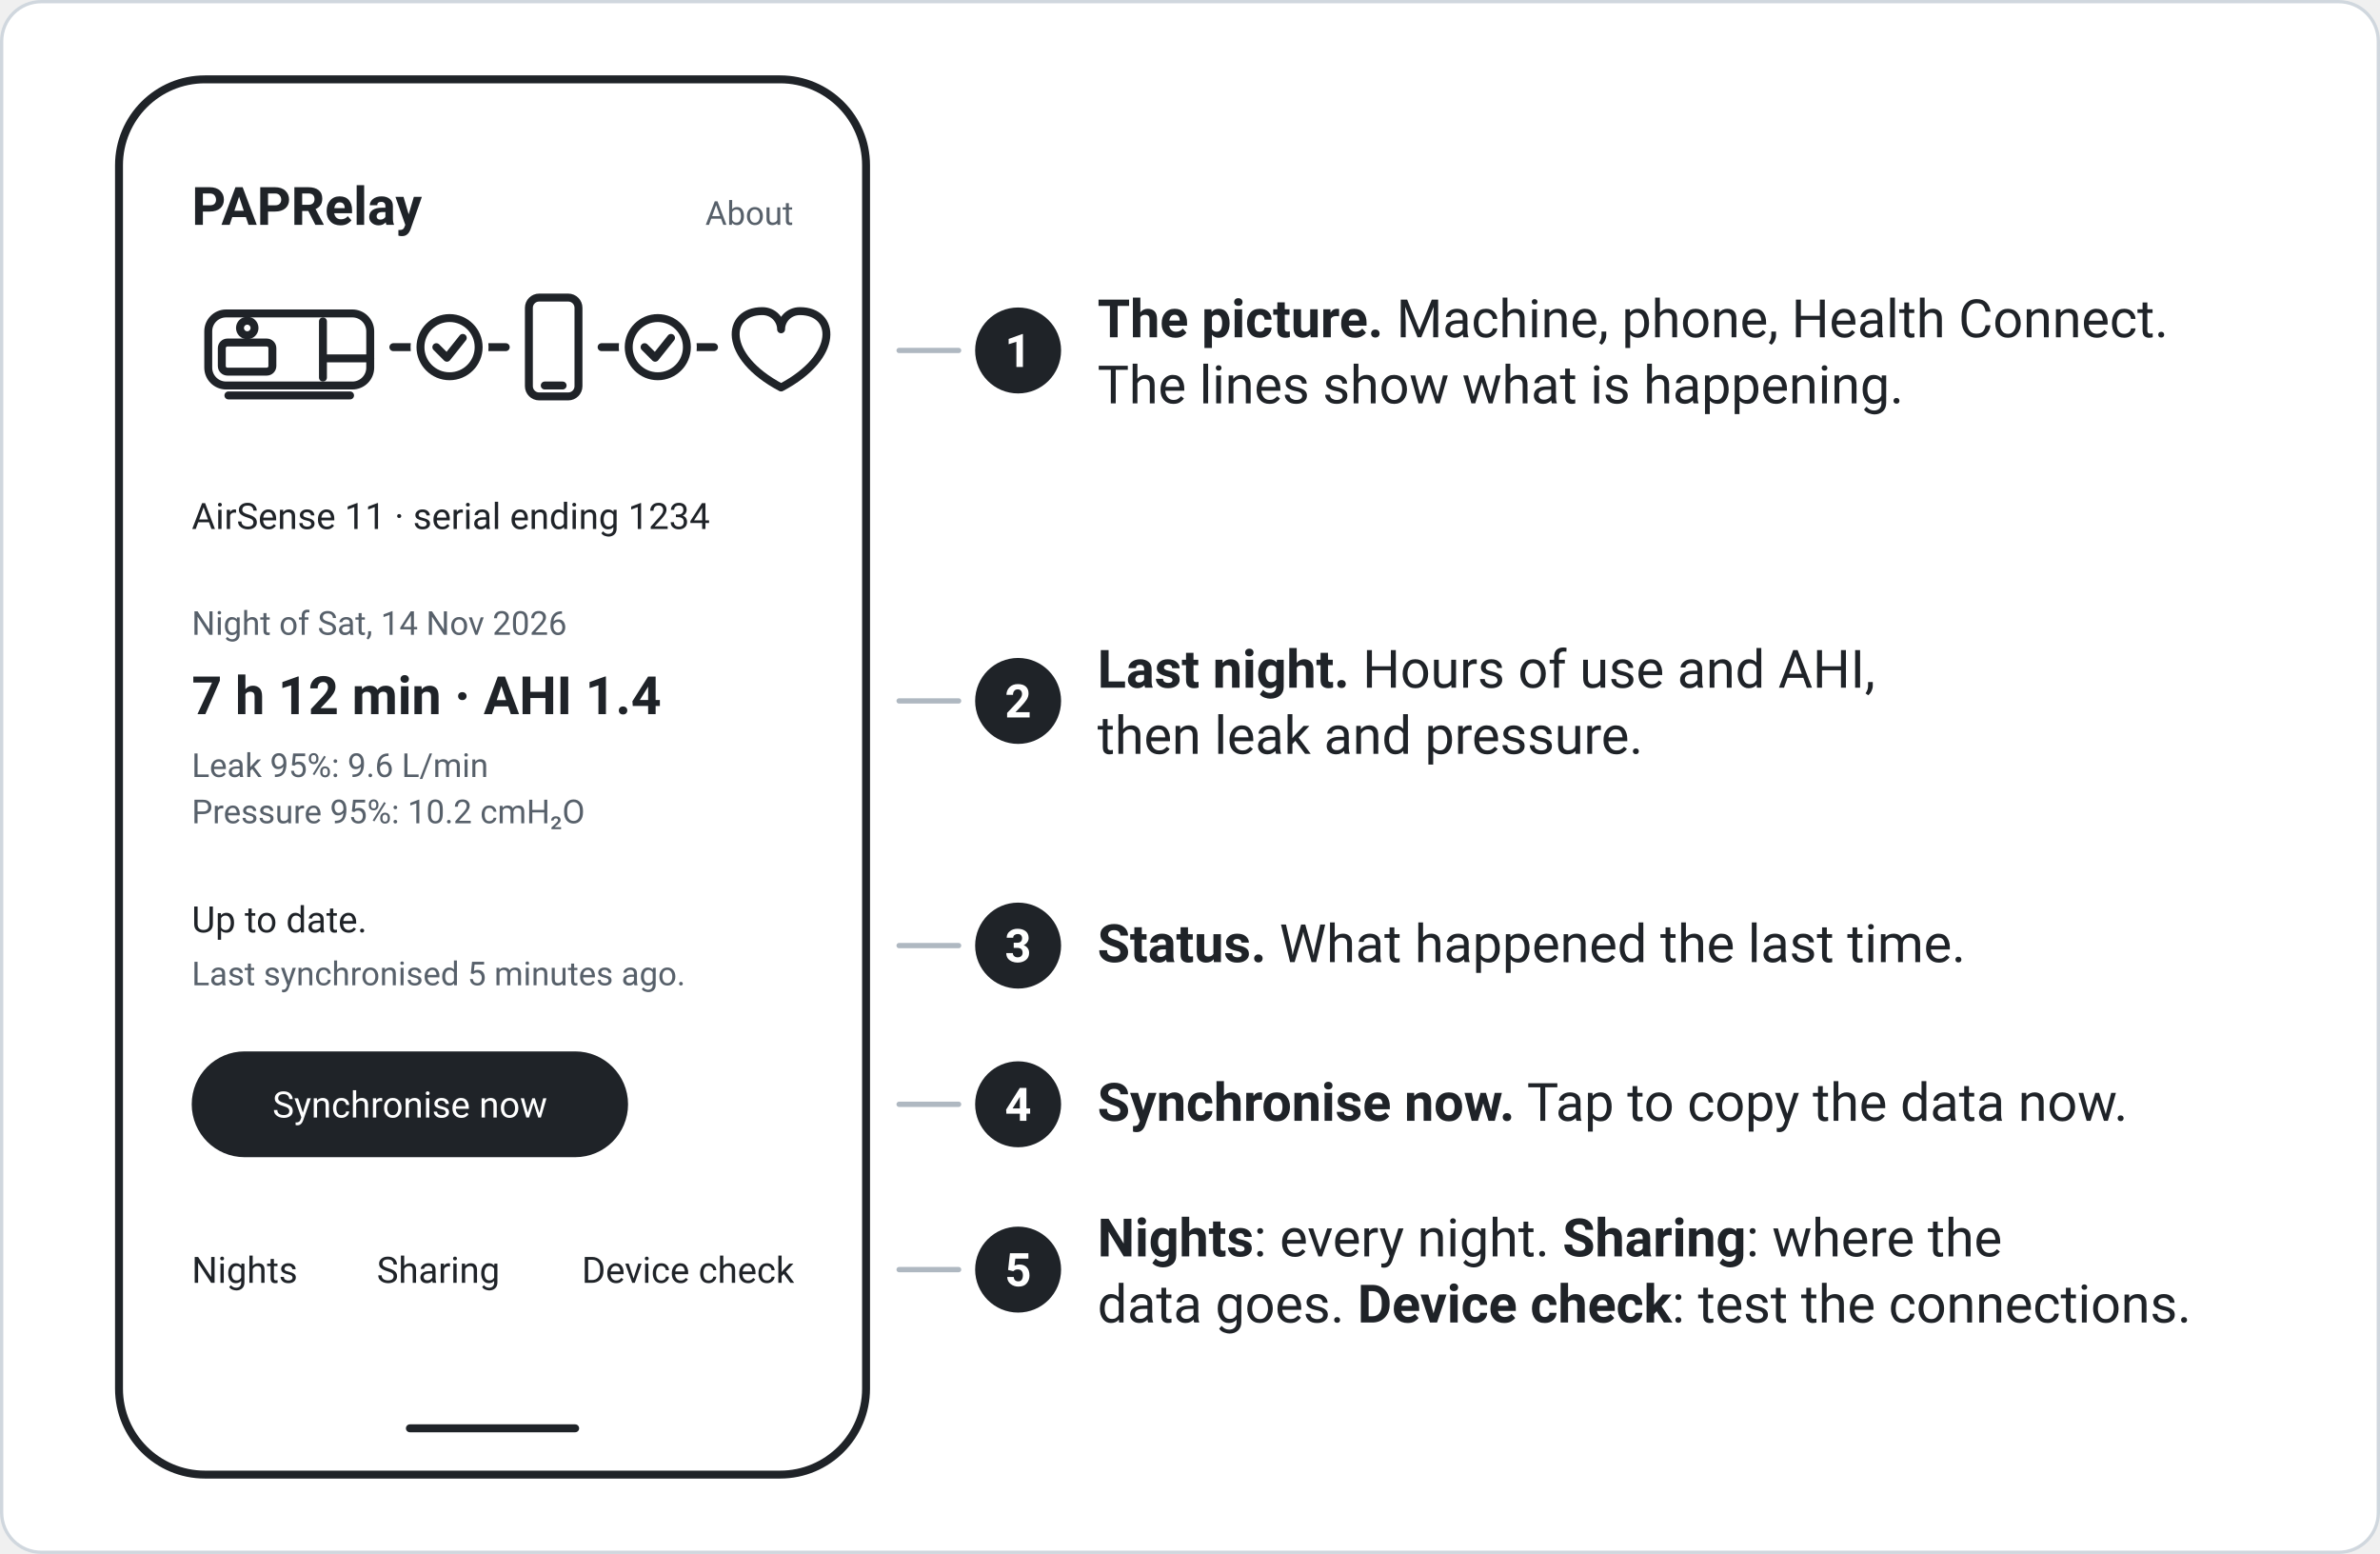
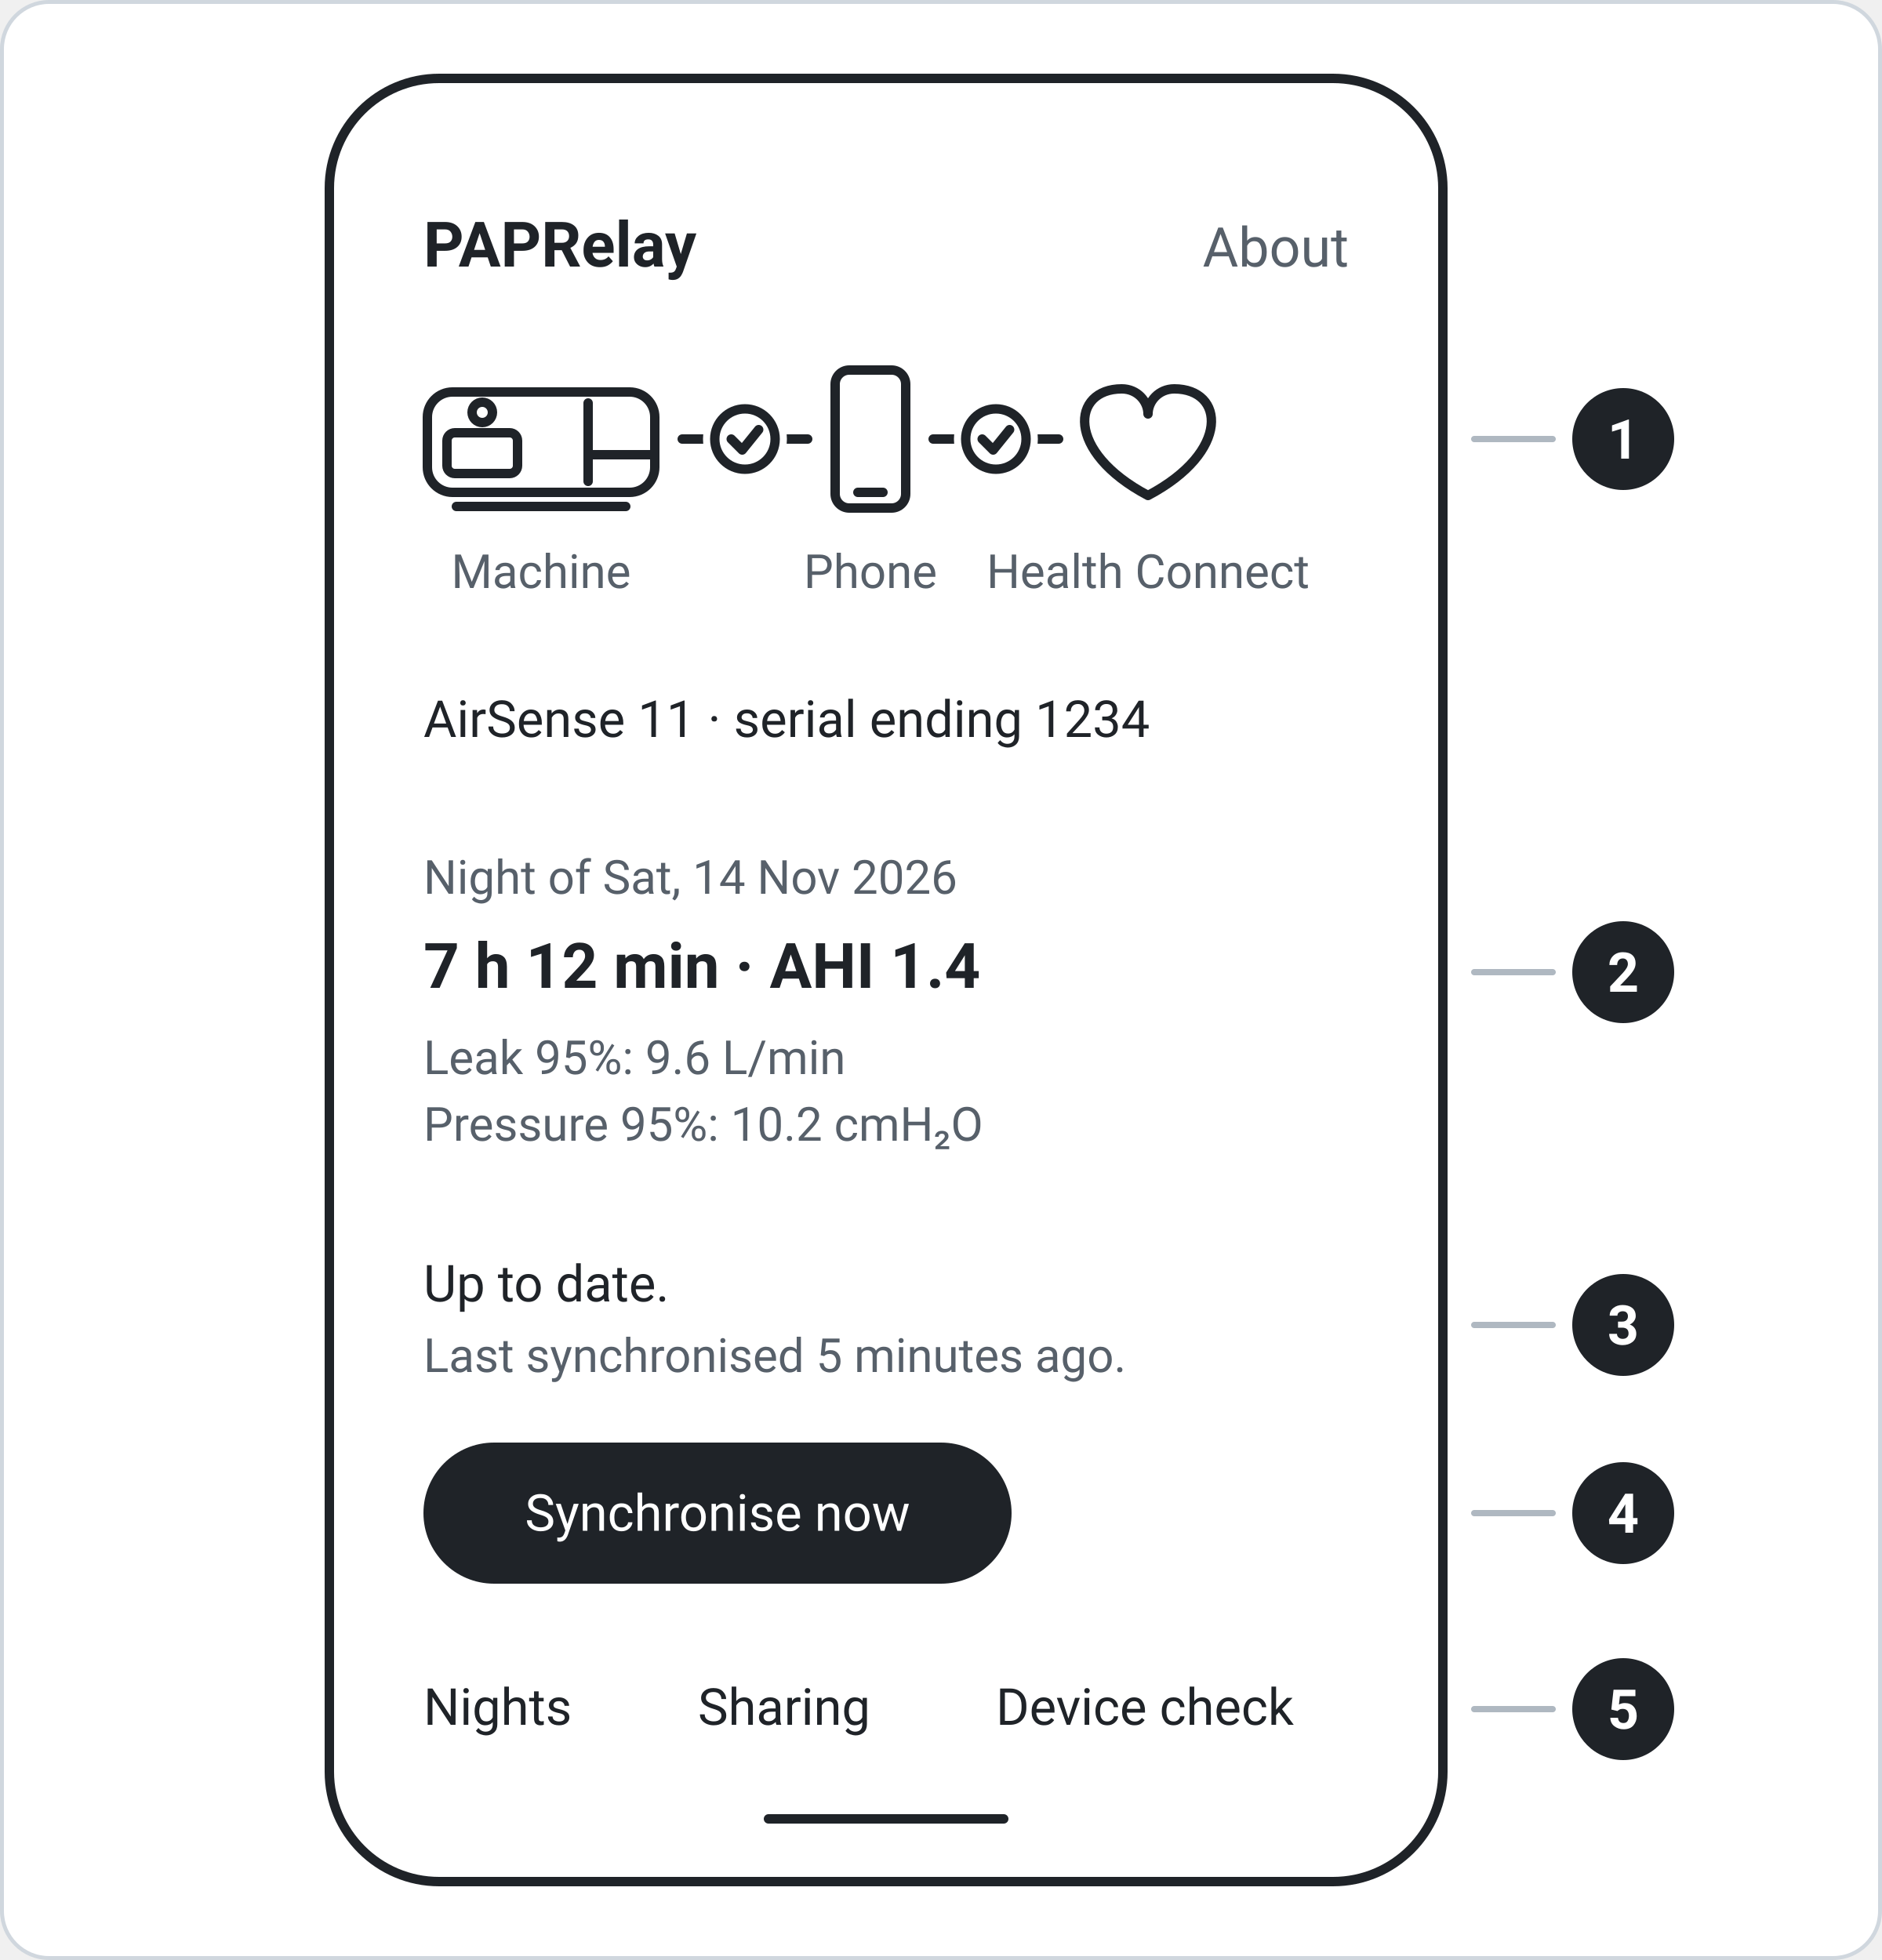
- <svg xmlns="http://www.w3.org/2000/svg" viewBox="0 0 720 470" width="720" height="470" role="img" aria-label="The main screen of PAPRelay with its five parts: the picture, last night's figures, the status, the Synchronise now button, and the links to Nights, Sharing and Device check.">
+ <svg xmlns="http://www.w3.org/2000/svg" viewBox="0 0 480 500" width="480" height="500" role="img" aria-label="The home screen of PAPRelay, with five numbered parts: 1 the picture, 2 last night, 3 the status, 4 the Synchronise now button, 5 the other pages.">
  <style>
  .paper { fill: #ffffff; stroke: #d0d7de; stroke-width: 1; }
  .ink { fill: none; stroke: #1f2328; stroke-width: 2.4; stroke-linecap: round; stroke-linejoin: round; }
  .thin { fill: none; stroke: #1f2328; stroke-width: 1.6; stroke-linecap: round; stroke-linejoin: round; }
  .line { fill: none; stroke: #6e7781; stroke-width: 2.4; stroke-linecap: round; stroke-linejoin: round; }
  .faint { fill: none; stroke: #afb8c1; stroke-width: 1.6; stroke-linecap: round; stroke-linejoin: round; }
  .dash { stroke-dasharray: 7 7; }
  .solid { fill: #1f2328; stroke: none; }
  .hole { fill: #ffffff; stroke: none; }
  .bad { fill: #cf222e; stroke: none; }
  .badline { fill: none; stroke: #cf222e; stroke-width: 2.4; stroke-linecap: round; }
  .onbad { fill: none; stroke: #ffffff; stroke-width: 2.4; stroke-linecap: round; }
  text { font-family: -apple-system, "Segoe UI", Roboto, Helvetica, Arial, sans-serif; fill: #1f2328; }
  .t { font-size: 16px; }
  .b { font-size: 16px; font-weight: 600; }
-   .s { font-size: 13px; fill: #57606a; }
-   .m { font-size: 11px; }
-   .ms { font-size: 10px; fill: #57606a; }
+   .s { font-size: 14px; fill: #57606a; }
+   .c { font-size: 13px; }
+   .x { font-size: 12px; fill: #57606a; }
  .num { font-size: 14px; font-weight: 700; fill: #ffffff; }
  .on { fill: #ffffff; }
  @media (prefers-color-scheme: dark) {
    .paper { fill: #0d1117; stroke: #30363d; }
    .ink, .thin { stroke: #e6edf3; }
    .line { stroke: #8b949e; }
    .faint { stroke: #484f58; }
    .solid { fill: #e6edf3; }
    .hole { fill: #0d1117; }
    .bad { fill: #f85149; }
    .badline { stroke: #f85149; }
    .onbad { stroke: #0d1117; }
    text { fill: #e6edf3; }
-     .s, .ms { fill: #8b949e; }
+     .s, .x { fill: #8b949e; }
    .num, .on { fill: #0d1117; }
  }
</style>
-   <rect class="paper" x="0.5" y="0.5" width="719" height="469" rx="12" />
-   <rect class="ink" x="36" y="24" width="226" height="422" rx="26" />
-   <path class="ink" d="M124 432H174" />
-   <text class="b" x="58" y="68" text-anchor="start">PAPRelay</text>
-   <text class="ms" x="240" y="68" text-anchor="end">About</text>
-   <rect class="ink" x="63" y="94.8" width="49" height="21.8" rx="5.4" />
-   <rect class="ink" x="67.1" y="103.6" width="15.3" height="8.8" rx="1.7" />
-   <circle class="ink" cx="74.8" cy="99.2" r="2.2" />
-   <path class="ink" d="M97.7 97.2V114.2M97.7 108.4H112M69.1 119.6H105.9" />
-   <rect class="ink" x="160" y="90" width="15" height="29.9" rx="3.1" />
-   <path class="ink" d="M164.8 116.6H170.2" />
-   <path class="ink" d="M236.3 117.2C218.3 107.7 219.7 94.1 230.6 94.1C234 94.1 236.3 96.8 236.3 99.6C236.3 96.8 238.6 94.1 242 94.1C252.8 94.1 254.3 107.7 236.3 117.2Z" />
-   <path class="ink" d="M119 105H153" />
-   <circle class="hole" cx="136" cy="105" r="11.8" />
-   <circle class="ink" cx="136" cy="105" r="8.8" />
-   <path class="ink" d="M132 105L135.2 108.2L140 102.2" />
-   <path class="ink" d="M182 105H216" />
-   <circle class="hole" cx="199" cy="105" r="11.8" />
-   <circle class="ink" cx="199" cy="105" r="8.8" />
-   <path class="ink" d="M195 105L198.2 108.2L203 102.2" />
-   <text class="m" x="58" y="160" text-anchor="start">AirSense 11 · serial ending 1234</text>
-   <text class="ms" x="58" y="192" text-anchor="start">Night of Sat, 14 Nov 2026</text>
-   <text class="b" x="58" y="216" text-anchor="start">7 h 12 min · AHI 1.4</text>
-   <text class="ms" x="58" y="235" text-anchor="start">Leak 95%: 9.6 L/min</text>
-   <text class="ms" x="58" y="249" text-anchor="start">Pressure 95%: 10.2 cmH₂O</text>
-   <text class="m" x="58" y="282" text-anchor="start">Up to date.</text>
-   <text class="ms" x="58" y="298" text-anchor="start">Last synchronised 5 minutes ago.</text>
-   <rect class="solid" x="58" y="318" width="132" height="32" rx="16" />
-   <text class="m on" x="124" y="338" text-anchor="middle">Synchronise now</text>
-   <text class="m" x="58" y="388" text-anchor="start">Nights</text>
-   <text class="m" x="114" y="388" text-anchor="start">Sharing</text>
-   <text class="m" x="176" y="388" text-anchor="start">Device check</text>
-   <path class="faint" d="M272 106H290" />
-   <circle class="solid" cx="308" cy="106" r="13" />
-   <text class="num" x="308" y="111" text-anchor="middle">1</text>
-   <text class="t" x="332" y="102" text-anchor="start">
-     <tspan font-weight="600">The picture.</tspan> Machine, phone, Health Connect.</text>
-   <text class="t" x="332" y="122" text-anchor="start">The lines show what is happening.</text>
-   <path class="faint" d="M272 212H290" />
-   <circle class="solid" cx="308" cy="212" r="13" />
-   <text class="num" x="308" y="217" text-anchor="middle">2</text>
-   <text class="t" x="332" y="208" text-anchor="start">
-     <tspan font-weight="600">Last night.</tspan> Hours of use and AHI,</text>
-   <text class="t" x="332" y="228" text-anchor="start">then leak and pressure.</text>
-   <path class="faint" d="M272 286H290" />
-   <circle class="solid" cx="308" cy="286" r="13" />
-   <text class="num" x="308" y="291" text-anchor="middle">3</text>
-   <text class="t" x="332" y="291" text-anchor="start">
-     <tspan font-weight="600">Status.</tspan> What happened the last time.</text>
-   <path class="faint" d="M272 334H290" />
-   <circle class="solid" cx="308" cy="334" r="13" />
-   <text class="num" x="308" y="339" text-anchor="middle">4</text>
-   <text class="t" x="332" y="339" text-anchor="start">
-     <tspan font-weight="600">Synchronise now.</tspan> Tap to copy the data now.</text>
-   <path class="faint" d="M272 384H290" />
-   <circle class="solid" cx="308" cy="384" r="13" />
-   <text class="num" x="308" y="389" text-anchor="middle">5</text>
-   <text class="t" x="332" y="380" text-anchor="start">
-     <tspan font-weight="600">Nights</tspan>: every night. <tspan font-weight="600">Sharing</tspan>: where the</text>
-   <text class="t" x="332" y="400" text-anchor="start">data goes. <tspan font-weight="600">Device check</tspan>: test the connections.</text>
+   <rect class="paper" x="0.5" y="0.5" width="479" height="499" rx="12" />
+   <rect class="ink" x="84" y="20" width="284" height="460" rx="28" />
+   <path class="ink" d="M196 464H256" />
+   <text class="b" x="108" y="68" text-anchor="start">PAPRelay</text>
+   <text class="s" x="344" y="68" text-anchor="end">About</text>
+   <rect class="ink" x="109" y="100" width="58" height="25.6" rx="6.4" />
+   <rect class="ink" x="114" y="110.4" width="18" height="10.4" rx="2" />
+   <circle class="ink" cx="123" cy="105.2" r="2.6" />
+   <path class="ink" d="M150 102.8V122.8M150 116H167M116.4 129.2H159.6" />
+   <rect class="ink" x="213" y="94.4" width="18" height="35.2" rx="3.6" />
+   <path class="ink" d="M218.8 125.6H225.2" />
+   <path class="ink" d="M292.8 126.4C271.6 115.2 273.3 99.2 286.1 99.2C290.1 99.2 292.8 102.4 292.8 105.6C292.8 102.4 295.5 99.2 299.5 99.2C312.3 99.2 314 115.2 292.8 126.4Z" />
+   <path class="ink" d="M174 112H206" />
+   <circle class="hole" cx="190" cy="112" r="10.7" />
+   <circle class="ink" cx="190" cy="112" r="7.7" />
+   <path class="ink" d="M186.5 112L189.3 114.8L193.5 109.6" />
+   <path class="ink" d="M238 112H270" />
+   <circle class="hole" cx="254" cy="112" r="10.7" />
+   <circle class="ink" cx="254" cy="112" r="7.7" />
+   <path class="ink" d="M250.5 112L253.3 114.8L257.5 109.6" />
+   <text class="x" x="138" y="150" text-anchor="middle">Machine</text>
+   <text class="x" x="222" y="150" text-anchor="middle">Phone</text>
+   <text class="x" x="292.8" y="150" text-anchor="middle">Health Connect</text>
+   <text class="c" x="108" y="188" text-anchor="start">AirSense 11 · serial ending 1234</text>
+   <text class="x" x="108" y="228" text-anchor="start">Night of Sat, 14 Nov 2026</text>
+   <text class="b" x="108" y="252" text-anchor="start">7 h 12 min · AHI 1.4</text>
+   <text class="x" x="108" y="274" text-anchor="start">Leak 95%: 9.6 L/min</text>
+   <text class="x" x="108" y="291" text-anchor="start">Pressure 95%: 10.2 cmH₂O</text>
+   <text class="c" x="108" y="332" text-anchor="start">Up to date.</text>
+   <text class="x" x="108" y="350" text-anchor="start">Last synchronised 5 minutes ago.</text>
+   <rect class="solid" x="108" y="368" width="150" height="36" rx="18" />
+   <text class="c on" x="183" y="390.5" text-anchor="middle">Synchronise now</text>
+   <text class="c" x="108" y="440" text-anchor="start">Nights</text>
+   <text class="c" x="178" y="440" text-anchor="start">Sharing</text>
+   <text class="c" x="254" y="440" text-anchor="start">Device check</text>
+   <path class="faint" d="M376 112H396" />
+   <circle class="solid" cx="414" cy="112" r="13" />
+   <text class="num" x="414" y="117" text-anchor="middle">1</text>
+   <path class="faint" d="M376 248H396" />
+   <circle class="solid" cx="414" cy="248" r="13" />
+   <text class="num" x="414" y="253" text-anchor="middle">2</text>
+   <path class="faint" d="M376 338H396" />
+   <circle class="solid" cx="414" cy="338" r="13" />
+   <text class="num" x="414" y="343" text-anchor="middle">3</text>
+   <path class="faint" d="M376 386H396" />
+   <circle class="solid" cx="414" cy="386" r="13" />
+   <text class="num" x="414" y="391" text-anchor="middle">4</text>
+   <path class="faint" d="M376 436H396" />
+   <circle class="solid" cx="414" cy="436" r="13" />
+   <text class="num" x="414" y="441" text-anchor="middle">5</text>
</svg>
